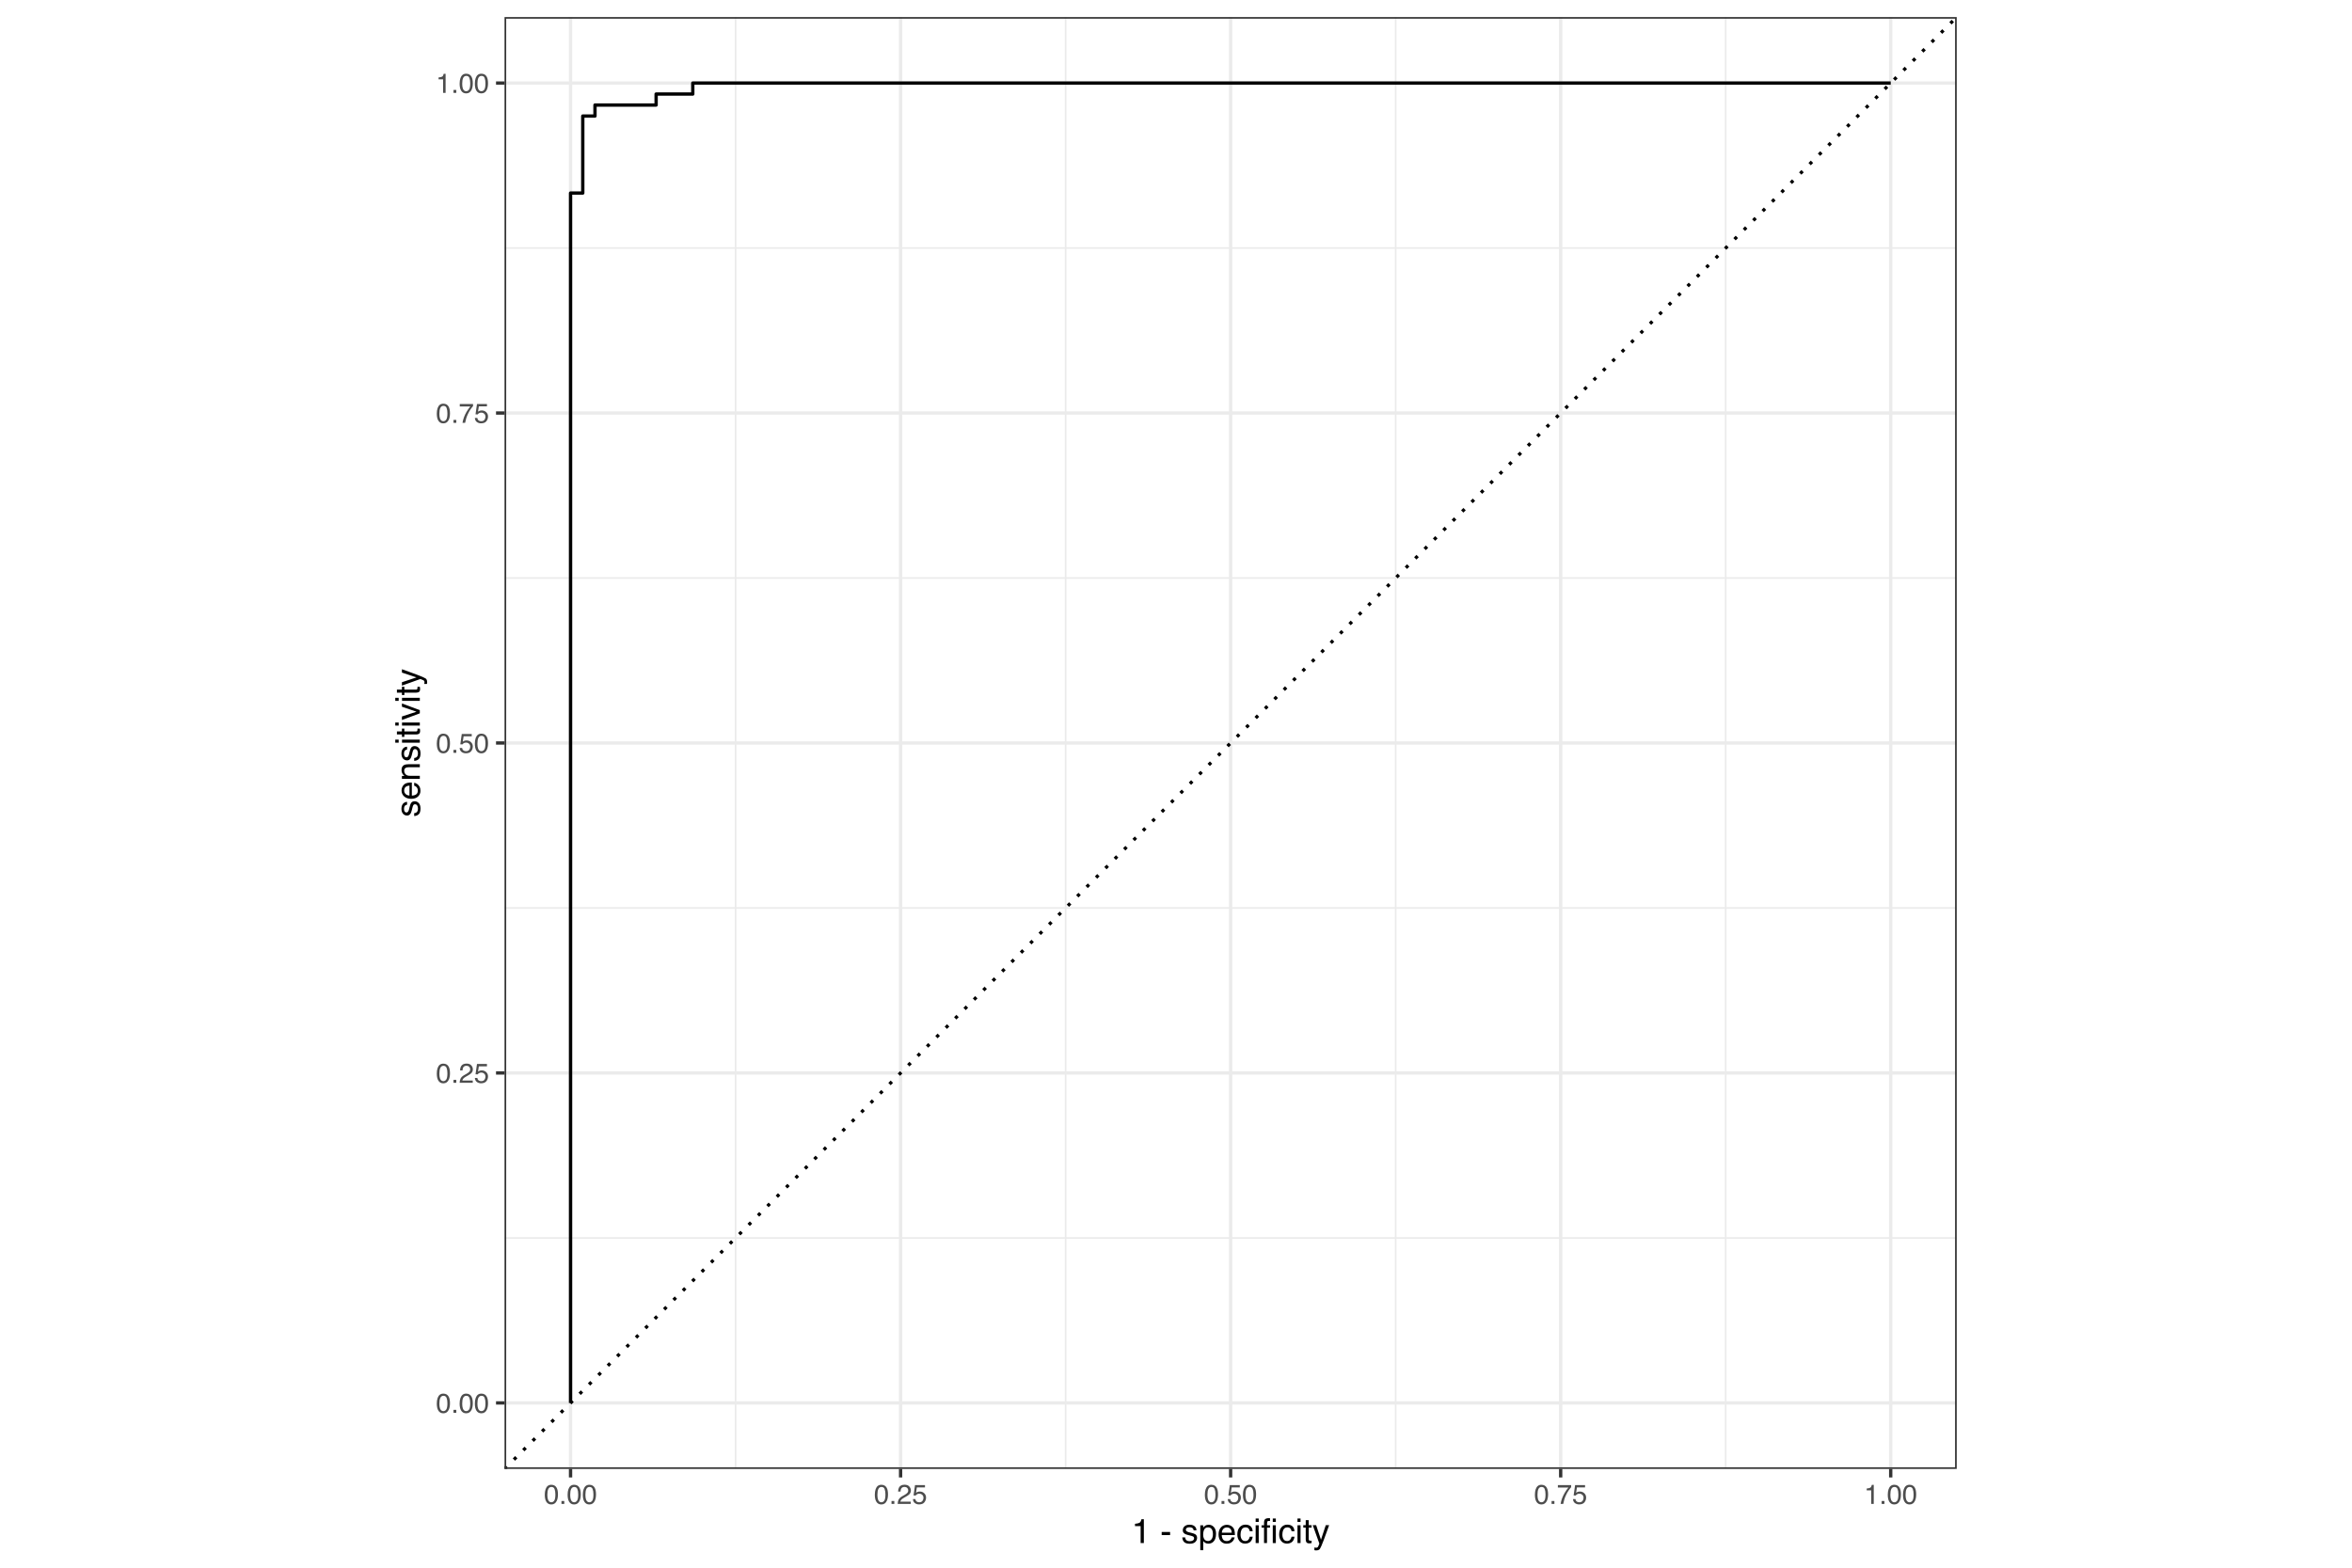
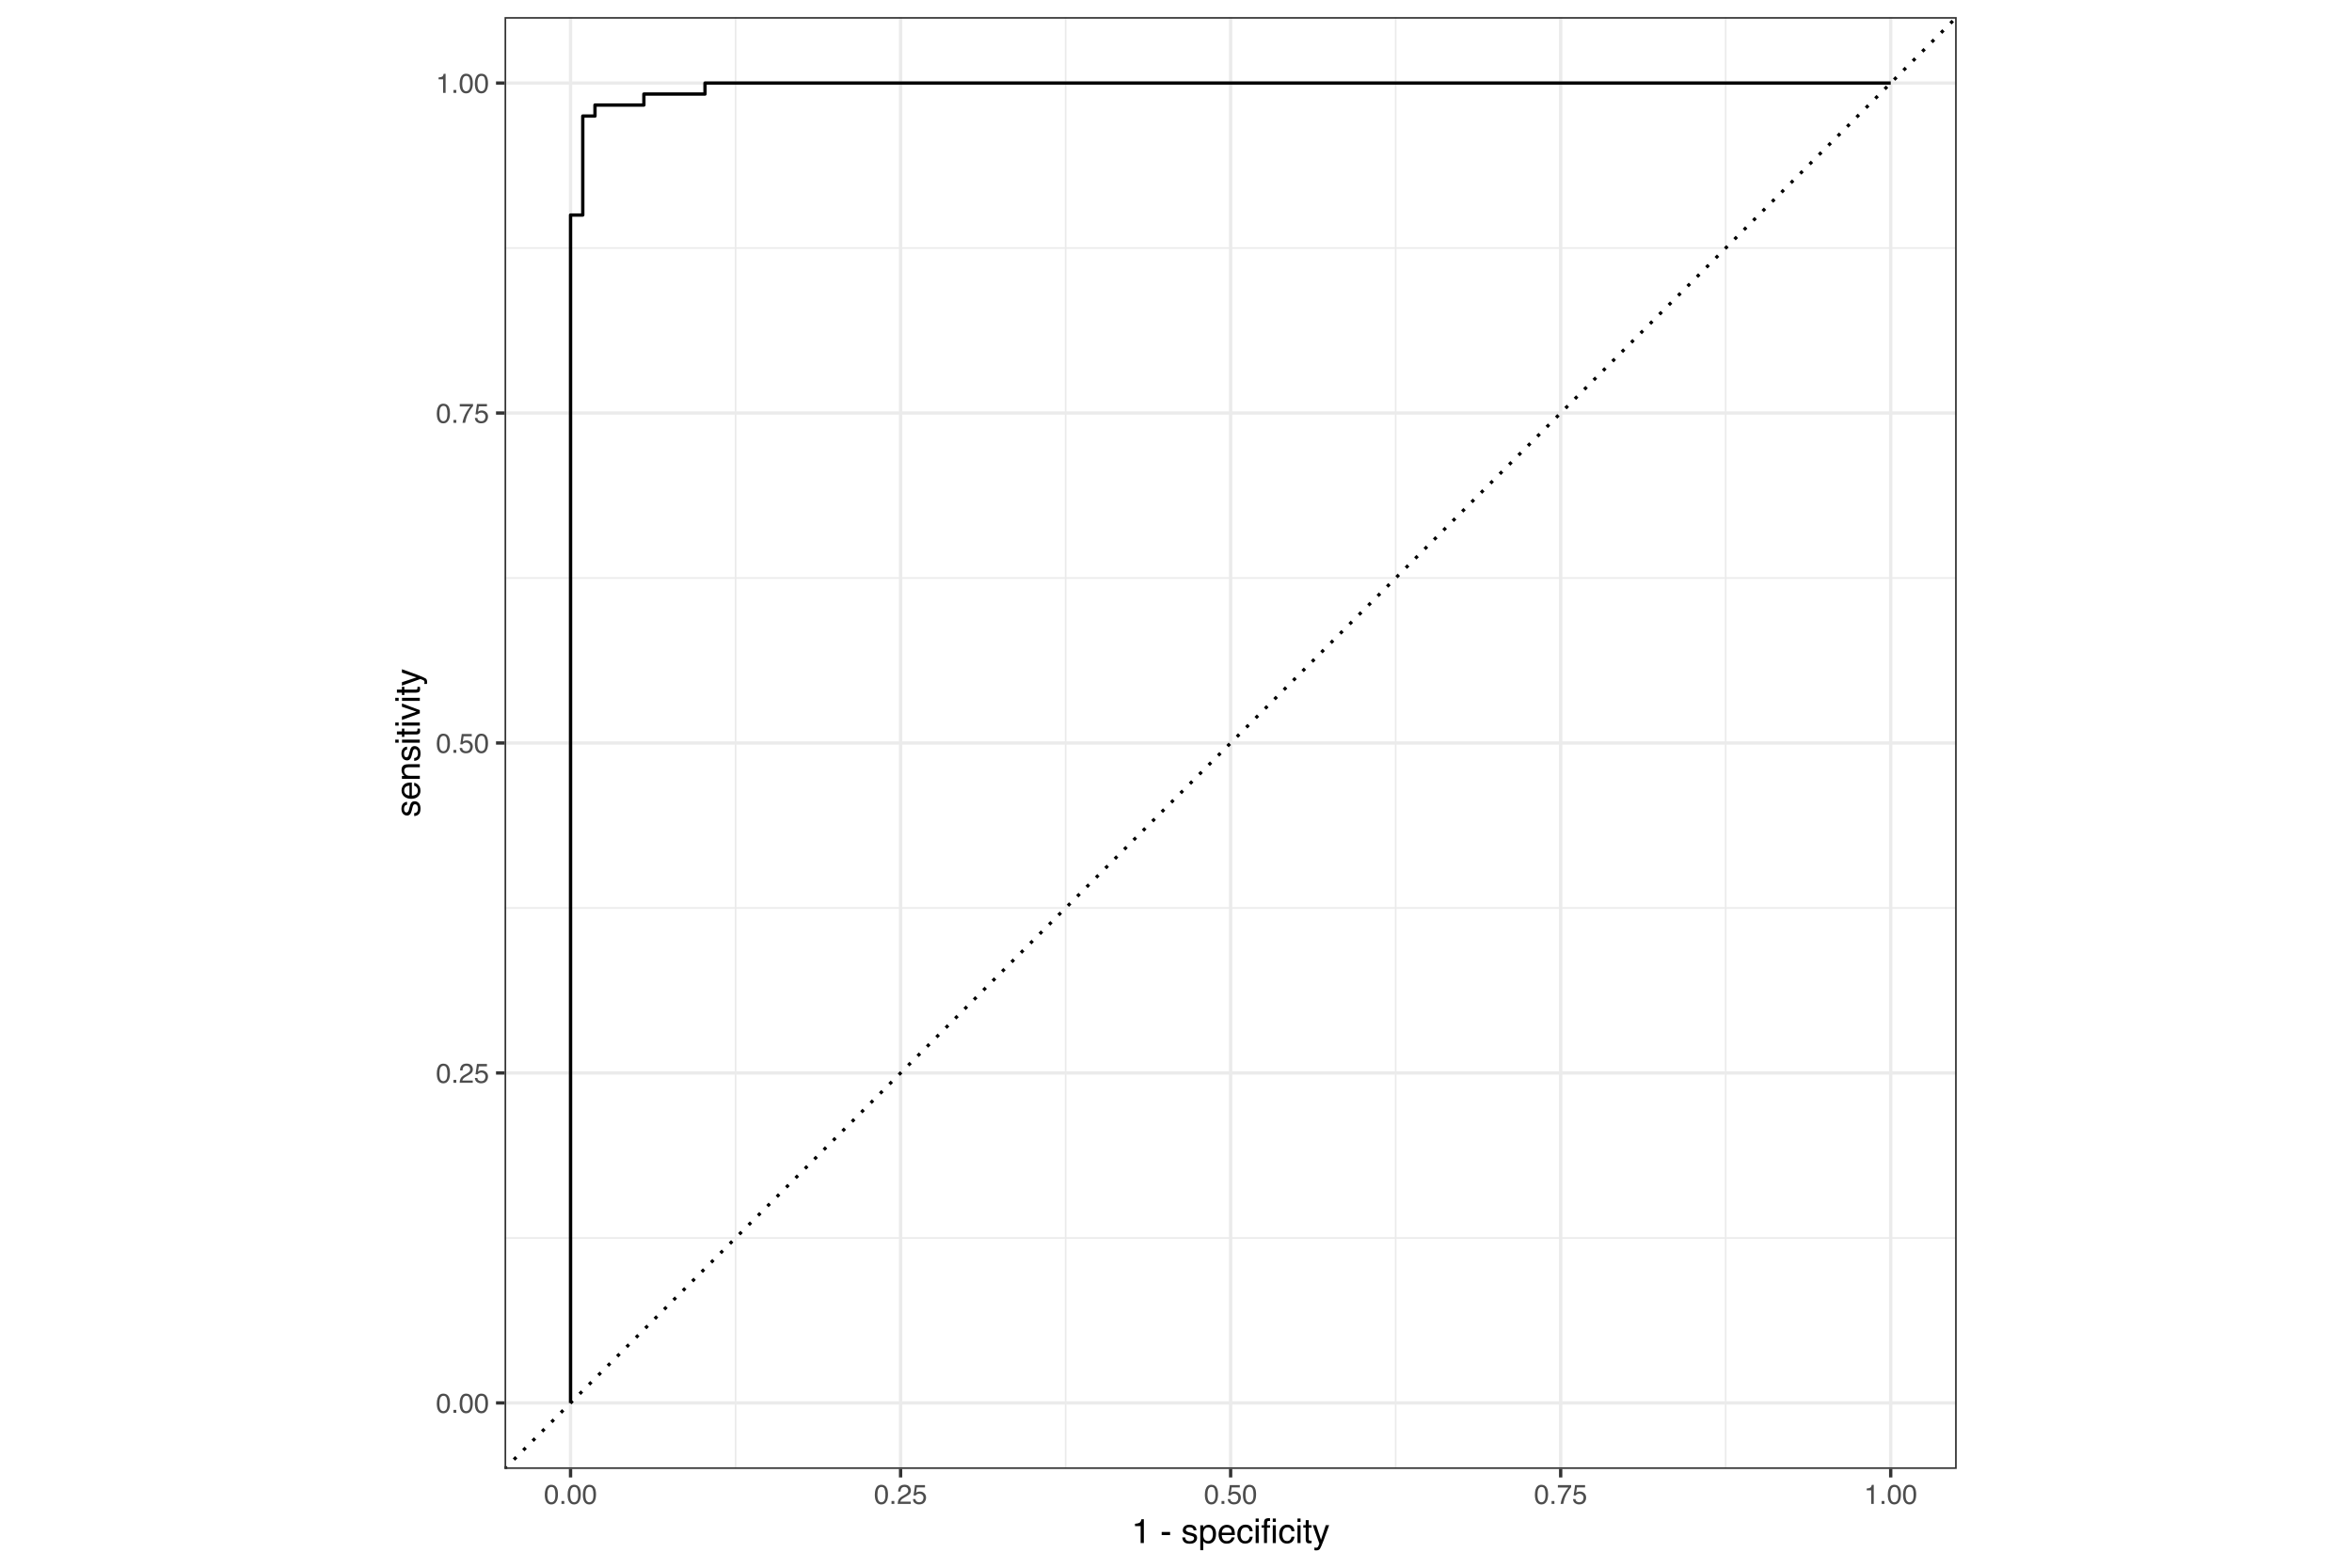
<svg xmlns="http://www.w3.org/2000/svg" xmlns:xlink="http://www.w3.org/1999/xlink" width="756pt" height="504pt" viewBox="0 0 756 504" version="1.1">
  <defs>
    <g>
      <symbol overflow="visible" id="glyph0-0">
        <path style="stroke:none;" d="M 0.281 0 L 0.281 -6.312 L 5.297 -6.312 L 5.297 0 Z M 4.5 -0.797 L 4.5 -5.516 L 1.078 -5.516 L 1.078 -0.797 Z M 4.5 -0.797 " />
      </symbol>
      <symbol overflow="visible" id="glyph0-1">
        <path style="stroke:none;" d="M 2.375 -6.156 C 3.176 -6.156 3.754 -5.828 4.109 -5.172 C 4.379 -4.66 4.516 -3.961 4.516 -3.078 C 4.516 -2.242 4.391 -1.555 4.141 -1.016 C 3.785 -0.223 3.195 0.172 2.375 0.172 C 1.633 0.172 1.082 -0.148 0.719 -0.797 C 0.426 -1.328 0.281 -2.047 0.281 -2.953 C 0.281 -3.648 0.367 -4.25 0.547 -4.75 C 0.879 -5.688 1.488 -6.156 2.375 -6.156 Z M 2.375 -0.531 C 2.77 -0.531 3.086 -0.707 3.328 -1.062 C 3.566 -1.426 3.688 -2.086 3.688 -3.047 C 3.688 -3.754 3.598 -4.332 3.422 -4.781 C 3.254 -5.227 2.922 -5.453 2.422 -5.453 C 1.973 -5.453 1.641 -5.238 1.422 -4.812 C 1.211 -4.383 1.109 -3.754 1.109 -2.922 C 1.109 -2.297 1.176 -1.789 1.312 -1.406 C 1.52 -0.82 1.875 -0.531 2.375 -0.531 Z M 2.375 -0.531 " />
      </symbol>
      <symbol overflow="visible" id="glyph0-2">
        <path style="stroke:none;" d="M 0.75 -0.938 L 1.656 -0.938 L 1.656 0 L 0.75 0 Z M 0.75 -0.938 " />
      </symbol>
      <symbol overflow="visible" id="glyph0-3">
        <path style="stroke:none;" d="M 0.281 0 C 0.301 -0.531 0.406 -0.988 0.594 -1.375 C 0.789 -1.77 1.164 -2.129 1.719 -2.453 L 2.547 -2.922 C 2.91 -3.141 3.164 -3.328 3.312 -3.484 C 3.551 -3.711 3.672 -3.984 3.672 -4.297 C 3.672 -4.648 3.562 -4.93 3.344 -5.141 C 3.133 -5.359 2.848 -5.469 2.484 -5.469 C 1.961 -5.469 1.598 -5.266 1.391 -4.859 C 1.285 -4.648 1.227 -4.352 1.219 -3.969 L 0.422 -3.969 C 0.43 -4.5 0.531 -4.938 0.719 -5.281 C 1.051 -5.875 1.645 -6.172 2.5 -6.172 C 3.195 -6.172 3.707 -5.977 4.031 -5.594 C 4.363 -5.219 4.531 -4.797 4.531 -4.328 C 4.531 -3.836 4.352 -3.414 4 -3.062 C 3.801 -2.863 3.441 -2.617 2.922 -2.328 L 2.344 -2 C 2.062 -1.844 1.836 -1.695 1.672 -1.562 C 1.391 -1.312 1.211 -1.035 1.141 -0.734 L 4.5 -0.734 L 4.5 0 Z M 0.281 0 " />
      </symbol>
      <symbol overflow="visible" id="glyph0-4">
        <path style="stroke:none;" d="M 1.094 -1.562 C 1.133 -1.125 1.336 -0.82 1.703 -0.656 C 1.879 -0.57 2.094 -0.531 2.344 -0.531 C 2.801 -0.531 3.141 -0.676 3.359 -0.969 C 3.578 -1.258 3.688 -1.582 3.688 -1.938 C 3.688 -2.363 3.555 -2.691 3.297 -2.922 C 3.035 -3.16 2.719 -3.281 2.344 -3.281 C 2.082 -3.281 1.852 -3.227 1.656 -3.125 C 1.469 -3.02 1.305 -2.879 1.172 -2.703 L 0.5 -2.734 L 0.969 -6.047 L 4.172 -6.047 L 4.172 -5.297 L 1.562 -5.297 L 1.297 -3.594 C 1.43 -3.695 1.566 -3.773 1.703 -3.828 C 1.93 -3.93 2.195 -3.984 2.5 -3.984 C 3.062 -3.984 3.535 -3.801 3.922 -3.438 C 4.316 -3.07 4.516 -2.609 4.516 -2.047 C 4.516 -1.461 4.332 -0.945 3.969 -0.5 C 3.613 -0.062 3.047 0.156 2.266 0.156 C 1.754 0.156 1.305 0.016 0.922 -0.266 C 0.547 -0.547 0.332 -0.977 0.281 -1.562 Z M 1.094 -1.562 " />
      </symbol>
      <symbol overflow="visible" id="glyph0-5">
        <path style="stroke:none;" d="M 4.594 -6.047 L 4.594 -5.375 C 4.395 -5.176 4.129 -4.836 3.797 -4.359 C 3.473 -3.891 3.188 -3.379 2.938 -2.828 C 2.688 -2.297 2.5 -1.812 2.375 -1.375 C 2.289 -1.082 2.18 -0.625 2.047 0 L 1.203 0 C 1.391 -1.176 1.816 -2.344 2.484 -3.5 C 2.879 -4.188 3.289 -4.773 3.719 -5.266 L 0.328 -5.266 L 0.328 -6.047 Z M 4.594 -6.047 " />
      </symbol>
      <symbol overflow="visible" id="glyph0-6">
        <path style="stroke:none;" d="M 0.844 -4.359 L 0.844 -4.953 C 1.395 -5.004 1.781 -5.094 2 -5.219 C 2.227 -5.344 2.395 -5.645 2.5 -6.125 L 3.109 -6.125 L 3.109 0 L 2.297 0 L 2.297 -4.359 Z M 0.844 -4.359 " />
      </symbol>
      <symbol overflow="visible" id="glyph1-0">
        <path style="stroke:none;" d="M 0.359 0 L 0.359 -7.891 L 6.625 -7.891 L 6.625 0 Z M 5.625 -0.984 L 5.625 -6.906 L 1.344 -6.906 L 1.344 -0.984 Z M 5.625 -0.984 " />
      </symbol>
      <symbol overflow="visible" id="glyph1-1">
        <path style="stroke:none;" d="M 1.047 -5.453 L 1.047 -6.188 C 1.742 -6.258 2.227 -6.375 2.5 -6.531 C 2.781 -6.688 2.988 -7.062 3.125 -7.656 L 3.891 -7.656 L 3.891 0 L 2.859 0 L 2.859 -5.453 Z M 1.047 -5.453 " />
      </symbol>
      <symbol overflow="visible" id="glyph1-2">
        <path style="stroke:none;" d="" />
      </symbol>
      <symbol overflow="visible" id="glyph1-3">
        <path style="stroke:none;" d="M 0.453 -3.562 L 3.156 -3.562 L 3.156 -2.562 L 0.453 -2.562 Z M 0.453 -3.562 " />
      </symbol>
      <symbol overflow="visible" id="glyph1-4">
        <path style="stroke:none;" d="M 1.281 -1.812 C 1.312 -1.488 1.395 -1.238 1.531 -1.062 C 1.77 -0.75 2.191 -0.594 2.797 -0.594 C 3.148 -0.594 3.461 -0.672 3.734 -0.828 C 4.004 -0.984 4.141 -1.223 4.141 -1.547 C 4.141 -1.797 4.031 -1.984 3.812 -2.109 C 3.676 -2.191 3.398 -2.285 2.984 -2.391 L 2.219 -2.578 C 1.727 -2.703 1.367 -2.836 1.141 -2.984 C 0.723 -3.254 0.516 -3.617 0.516 -4.078 C 0.516 -4.617 0.707 -5.055 1.094 -5.391 C 1.488 -5.734 2.02 -5.906 2.688 -5.906 C 3.551 -5.906 4.176 -5.648 4.562 -5.141 C 4.801 -4.816 4.914 -4.469 4.906 -4.094 L 4 -4.094 C 3.977 -4.312 3.898 -4.508 3.766 -4.688 C 3.547 -4.945 3.16 -5.078 2.609 -5.078 C 2.242 -5.078 1.969 -5.004 1.781 -4.859 C 1.594 -4.723 1.5 -4.539 1.5 -4.312 C 1.5 -4.062 1.625 -3.863 1.875 -3.719 C 2.008 -3.625 2.219 -3.539 2.5 -3.469 L 3.141 -3.312 C 3.836 -3.145 4.301 -2.984 4.531 -2.828 C 4.914 -2.578 5.109 -2.191 5.109 -1.672 C 5.109 -1.148 4.91 -0.703 4.516 -0.328 C 4.129 0.035 3.539 0.219 2.75 0.219 C 1.895 0.219 1.285 0.023 0.922 -0.359 C 0.566 -0.754 0.379 -1.238 0.359 -1.812 Z M 2.719 -5.891 Z M 2.719 -5.891 " />
      </symbol>
      <symbol overflow="visible" id="glyph1-5">
        <path style="stroke:none;" d="M 3.141 -0.656 C 3.586 -0.656 3.957 -0.844 4.25 -1.219 C 4.551 -1.594 4.703 -2.156 4.703 -2.906 C 4.703 -3.363 4.641 -3.758 4.516 -4.094 C 4.266 -4.727 3.805 -5.047 3.141 -5.047 C 2.461 -5.047 2.004 -4.711 1.766 -4.047 C 1.629 -3.68 1.562 -3.223 1.562 -2.672 C 1.562 -2.234 1.629 -1.859 1.766 -1.547 C 2.016 -0.953 2.473 -0.656 3.141 -0.656 Z M 0.641 -5.719 L 1.578 -5.719 L 1.578 -4.969 C 1.766 -5.227 1.973 -5.426 2.203 -5.562 C 2.535 -5.781 2.922 -5.891 3.359 -5.891 C 4.004 -5.891 4.555 -5.641 5.016 -5.141 C 5.473 -4.641 5.703 -3.926 5.703 -3 C 5.703 -1.75 5.375 -0.852 4.719 -0.312 C 4.301 0.02 3.816 0.188 3.266 0.188 C 2.828 0.188 2.461 0.094 2.172 -0.094 C 2.004 -0.195 1.812 -0.379 1.594 -0.641 L 1.594 2.297 L 0.641 2.297 Z M 0.641 -5.719 " />
      </symbol>
      <symbol overflow="visible" id="glyph1-6">
        <path style="stroke:none;" d="M 3.109 -5.875 C 3.516 -5.875 3.906 -5.781 4.281 -5.594 C 4.664 -5.406 4.961 -5.156 5.172 -4.844 C 5.359 -4.562 5.484 -4.223 5.547 -3.828 C 5.609 -3.566 5.641 -3.145 5.641 -2.562 L 1.422 -2.562 C 1.441 -1.977 1.578 -1.508 1.828 -1.156 C 2.086 -0.812 2.488 -0.641 3.031 -0.641 C 3.539 -0.641 3.945 -0.805 4.25 -1.141 C 4.414 -1.328 4.535 -1.551 4.609 -1.812 L 5.562 -1.812 C 5.531 -1.594 5.441 -1.352 5.297 -1.094 C 5.16 -0.832 5.004 -0.625 4.828 -0.469 C 4.535 -0.176 4.176 0.02 3.75 0.125 C 3.508 0.176 3.242 0.203 2.953 0.203 C 2.234 0.203 1.625 -0.055 1.125 -0.578 C 0.633 -1.098 0.391 -1.828 0.391 -2.766 C 0.391 -3.691 0.641 -4.441 1.141 -5.016 C 1.641 -5.586 2.297 -5.875 3.109 -5.875 Z M 4.641 -3.328 C 4.609 -3.754 4.52 -4.094 4.375 -4.344 C 4.102 -4.801 3.66 -5.031 3.047 -5.031 C 2.598 -5.031 2.223 -4.867 1.922 -4.547 C 1.629 -4.234 1.473 -3.828 1.453 -3.328 Z M 3.016 -5.891 Z M 3.016 -5.891 " />
      </symbol>
      <symbol overflow="visible" id="glyph1-7">
        <path style="stroke:none;" d="M 2.922 -5.922 C 3.578 -5.922 4.109 -5.758 4.516 -5.438 C 4.922 -5.125 5.164 -4.582 5.25 -3.812 L 4.297 -3.812 C 4.242 -4.164 4.113 -4.457 3.906 -4.688 C 3.707 -4.926 3.379 -5.047 2.922 -5.047 C 2.305 -5.047 1.867 -4.75 1.609 -4.156 C 1.43 -3.758 1.344 -3.273 1.344 -2.703 C 1.344 -2.129 1.461 -1.645 1.703 -1.25 C 1.953 -0.852 2.336 -0.656 2.859 -0.656 C 3.266 -0.656 3.582 -0.773 3.812 -1.016 C 4.051 -1.266 4.211 -1.602 4.297 -2.031 L 5.25 -2.031 C 5.133 -1.27 4.863 -0.711 4.438 -0.359 C 4.008 -0.004 3.457 0.172 2.781 0.172 C 2.031 0.172 1.43 -0.102 0.984 -0.656 C 0.535 -1.207 0.312 -1.895 0.312 -2.719 C 0.312 -3.727 0.555 -4.516 1.047 -5.078 C 1.535 -5.641 2.16 -5.922 2.922 -5.922 Z M 2.781 -5.891 Z M 2.781 -5.891 " />
      </symbol>
      <symbol overflow="visible" id="glyph1-8">
        <path style="stroke:none;" d="M 0.703 -5.719 L 1.688 -5.719 L 1.688 0 L 0.703 0 Z M 0.703 -7.891 L 1.688 -7.891 L 1.688 -6.797 L 0.703 -6.797 Z M 0.703 -7.891 " />
      </symbol>
      <symbol overflow="visible" id="glyph1-9">
        <path style="stroke:none;" d="M 0.953 -6.625 C 0.961 -7.031 1.031 -7.328 1.156 -7.516 C 1.383 -7.836 1.82 -8 2.469 -8 C 2.531 -8 2.594 -8 2.656 -8 C 2.719 -8 2.789 -7.992 2.875 -7.984 L 2.875 -7.094 C 2.77 -7.102 2.695 -7.109 2.656 -7.109 C 2.613 -7.109 2.57 -7.109 2.531 -7.109 C 2.238 -7.109 2.062 -7.031 2 -6.875 C 1.945 -6.727 1.922 -6.344 1.922 -5.719 L 2.875 -5.719 L 2.875 -4.969 L 1.906 -4.969 L 1.906 0 L 0.953 0 L 0.953 -4.969 L 0.156 -4.969 L 0.156 -5.719 L 0.953 -5.719 Z M 0.953 -6.625 " />
      </symbol>
      <symbol overflow="visible" id="glyph1-10">
        <path style="stroke:none;" d="M 0.906 -7.359 L 1.875 -7.359 L 1.875 -5.75 L 2.797 -5.75 L 2.797 -4.969 L 1.875 -4.969 L 1.875 -1.203 C 1.875 -1.004 1.941 -0.875 2.078 -0.812 C 2.16 -0.77 2.285 -0.75 2.453 -0.75 C 2.504 -0.75 2.555 -0.75 2.609 -0.75 C 2.66 -0.75 2.723 -0.754 2.797 -0.766 L 2.797 0 C 2.68 0.031 2.562 0.051 2.438 0.062 C 2.32 0.082 2.195 0.094 2.062 0.094 C 1.613 0.094 1.305 -0.02 1.141 -0.25 C 0.984 -0.488 0.906 -0.789 0.906 -1.156 L 0.906 -4.969 L 0.125 -4.969 L 0.125 -5.75 L 0.906 -5.75 Z M 0.906 -7.359 " />
      </symbol>
      <symbol overflow="visible" id="glyph1-11">
        <path style="stroke:none;" d="M 4.297 -5.75 L 5.375 -5.75 C 5.238 -5.383 4.938 -4.547 4.469 -3.234 C 4.113 -2.242 3.816 -1.438 3.578 -0.812 C 3.023 0.656 2.633 1.551 2.406 1.875 C 2.176 2.195 1.781 2.359 1.219 2.359 C 1.082 2.359 0.977 2.352 0.906 2.344 C 0.832 2.332 0.742 2.312 0.641 2.281 L 0.641 1.406 C 0.805 1.445 0.926 1.473 1 1.484 C 1.07 1.492 1.141 1.5 1.203 1.5 C 1.379 1.5 1.508 1.469 1.594 1.406 C 1.676 1.352 1.75 1.285 1.812 1.203 C 1.82 1.172 1.883 1.02 2 0.75 C 2.113 0.488 2.191 0.297 2.234 0.172 L 0.109 -5.75 L 1.203 -5.75 L 2.75 -1.062 Z M 2.75 -5.891 Z M 2.75 -5.891 " />
      </symbol>
      <symbol overflow="visible" id="glyph2-0">
        <path style="stroke:none;" d="M 0 -0.359 L -7.891 -0.359 L -7.891 -6.625 L 0 -6.625 Z M -0.984 -5.625 L -6.906 -5.625 L -6.906 -1.344 L -0.984 -1.344 Z M -0.984 -5.625 " />
      </symbol>
      <symbol overflow="visible" id="glyph2-1">
        <path style="stroke:none;" d="M -1.812 -1.281 C -1.488 -1.312 -1.238 -1.395 -1.062 -1.531 C -0.75 -1.77 -0.594 -2.191 -0.594 -2.797 C -0.594 -3.148 -0.672 -3.461 -0.828 -3.734 C -0.984 -4.004 -1.223 -4.141 -1.547 -4.141 C -1.797 -4.141 -1.984 -4.031 -2.109 -3.812 C -2.191 -3.676 -2.285 -3.398 -2.391 -2.984 L -2.578 -2.219 C -2.703 -1.727 -2.836 -1.367 -2.984 -1.141 C -3.254 -0.723 -3.617 -0.516 -4.078 -0.516 C -4.617 -0.516 -5.055 -0.707 -5.391 -1.094 C -5.734 -1.488 -5.906 -2.02 -5.906 -2.688 C -5.906 -3.551 -5.648 -4.176 -5.141 -4.562 C -4.816 -4.801 -4.469 -4.914 -4.094 -4.906 L -4.094 -4 C -4.312 -3.977 -4.508 -3.898 -4.688 -3.766 C -4.945 -3.547 -5.078 -3.16 -5.078 -2.609 C -5.078 -2.242 -5.004 -1.969 -4.859 -1.781 C -4.723 -1.594 -4.539 -1.5 -4.312 -1.5 C -4.062 -1.5 -3.863 -1.625 -3.719 -1.875 C -3.625 -2.008 -3.539 -2.219 -3.469 -2.5 L -3.312 -3.141 C -3.145 -3.836 -2.984 -4.301 -2.828 -4.531 C -2.578 -4.914 -2.191 -5.109 -1.672 -5.109 C -1.148 -5.109 -0.703 -4.91 -0.328 -4.516 C 0.035 -4.129 0.219 -3.539 0.219 -2.75 C 0.219 -1.895 0.023 -1.285 -0.359 -0.922 C -0.754 -0.566 -1.238 -0.379 -1.812 -0.359 Z M -5.891 -2.719 Z M -5.891 -2.719 " />
      </symbol>
      <symbol overflow="visible" id="glyph2-2">
        <path style="stroke:none;" d="M -5.875 -3.109 C -5.875 -3.516 -5.781 -3.906 -5.594 -4.281 C -5.406 -4.664 -5.156 -4.961 -4.844 -5.172 C -4.562 -5.359 -4.223 -5.484 -3.828 -5.547 C -3.566 -5.609 -3.145 -5.641 -2.562 -5.641 L -2.562 -1.422 C -1.977 -1.441 -1.508 -1.578 -1.156 -1.828 C -0.812 -2.086 -0.641 -2.488 -0.641 -3.031 C -0.641 -3.539 -0.805 -3.945 -1.141 -4.25 C -1.328 -4.414 -1.551 -4.535 -1.812 -4.609 L -1.812 -5.562 C -1.594 -5.531 -1.352 -5.441 -1.094 -5.297 C -0.832 -5.16 -0.625 -5.004 -0.469 -4.828 C -0.176 -4.535 0.02 -4.176 0.125 -3.75 C 0.176 -3.508 0.203 -3.242 0.203 -2.953 C 0.203 -2.234 -0.055 -1.625 -0.578 -1.125 C -1.098 -0.633 -1.828 -0.391 -2.766 -0.391 C -3.691 -0.391 -4.441 -0.641 -5.016 -1.141 C -5.586 -1.641 -5.875 -2.297 -5.875 -3.109 Z M -3.328 -4.641 C -3.754 -4.609 -4.094 -4.52 -4.344 -4.375 C -4.801 -4.102 -5.031 -3.66 -5.031 -3.047 C -5.031 -2.598 -4.867 -2.223 -4.547 -1.922 C -4.234 -1.629 -3.828 -1.473 -3.328 -1.453 Z M -5.891 -3.016 Z M -5.891 -3.016 " />
      </symbol>
      <symbol overflow="visible" id="glyph2-3">
        <path style="stroke:none;" d="M -5.75 -0.703 L -5.75 -1.625 L -4.938 -1.625 C -5.27 -1.895 -5.508 -2.18 -5.656 -2.484 C -5.801 -2.797 -5.875 -3.133 -5.875 -3.5 C -5.875 -4.32 -5.594 -4.875 -5.031 -5.156 C -4.719 -5.312 -4.27 -5.391 -3.688 -5.391 L 0 -5.391 L 0 -4.422 L -3.625 -4.422 C -3.977 -4.422 -4.258 -4.367 -4.469 -4.266 C -4.832 -4.086 -5.016 -3.773 -5.016 -3.328 C -5.016 -3.098 -4.988 -2.91 -4.938 -2.766 C -4.863 -2.492 -4.707 -2.258 -4.469 -2.062 C -4.281 -1.906 -4.082 -1.801 -3.875 -1.75 C -3.676 -1.695 -3.391 -1.672 -3.016 -1.672 L 0 -1.672 L 0 -0.703 Z M -5.891 -2.984 Z M -5.891 -2.984 " />
      </symbol>
      <symbol overflow="visible" id="glyph2-4">
        <path style="stroke:none;" d="M -5.719 -0.703 L -5.719 -1.688 L 0 -1.688 L 0 -0.703 Z M -7.891 -0.703 L -7.891 -1.688 L -6.797 -1.688 L -6.797 -0.703 Z M -7.891 -0.703 " />
      </symbol>
      <symbol overflow="visible" id="glyph2-5">
        <path style="stroke:none;" d="M -7.359 -0.906 L -7.359 -1.875 L -5.75 -1.875 L -5.75 -2.797 L -4.969 -2.797 L -4.969 -1.875 L -1.203 -1.875 C -1.004 -1.875 -0.875 -1.941 -0.812 -2.078 C -0.77 -2.16 -0.75 -2.285 -0.75 -2.453 C -0.75 -2.504 -0.75 -2.555 -0.75 -2.609 C -0.75 -2.66 -0.754 -2.723 -0.766 -2.797 L 0 -2.797 C 0.031 -2.68 0.051 -2.562 0.062 -2.438 C 0.082 -2.32 0.094 -2.195 0.094 -2.062 C 0.094 -1.613 -0.02 -1.305 -0.25 -1.141 C -0.488 -0.984 -0.789 -0.906 -1.156 -0.906 L -4.969 -0.906 L -4.969 -0.125 L -5.75 -0.125 L -5.75 -0.906 Z M -7.359 -0.906 " />
      </symbol>
      <symbol overflow="visible" id="glyph2-6">
        <path style="stroke:none;" d="M -5.75 -1.188 L -1.062 -2.719 L -5.75 -4.328 L -5.75 -5.375 L 0 -3.219 L 0 -2.188 L -5.75 -0.062 Z M -5.75 -1.188 " />
      </symbol>
      <symbol overflow="visible" id="glyph2-7">
        <path style="stroke:none;" d="M -5.75 -4.297 L -5.75 -5.375 C -5.383 -5.238 -4.547 -4.938 -3.234 -4.469 C -2.242 -4.113 -1.438 -3.816 -0.812 -3.578 C 0.656 -3.023 1.551 -2.633 1.875 -2.406 C 2.195 -2.176 2.359 -1.781 2.359 -1.219 C 2.359 -1.082 2.352 -0.977 2.344 -0.906 C 2.332 -0.832 2.312 -0.742 2.281 -0.641 L 1.406 -0.641 C 1.445 -0.805 1.473 -0.926 1.484 -1 C 1.492 -1.07 1.5 -1.141 1.5 -1.203 C 1.5 -1.379 1.469 -1.508 1.406 -1.594 C 1.352 -1.676 1.285 -1.75 1.203 -1.812 C 1.172 -1.82 1.02 -1.883 0.75 -2 C 0.488 -2.113 0.297 -2.191 0.172 -2.234 L -5.75 -0.109 L -5.75 -1.203 L -1.062 -2.75 Z M -5.891 -2.75 Z M -5.891 -2.75 " />
      </symbol>
    </g>
    <clipPath id="clip1">
      <path d="M 121.57 0 L 634.426 0 L 634.426 504 L 121.57 504 Z M 121.57 0 " />
    </clipPath>
    <clipPath id="clip2">
      <path d="M 162.172 5.48 L 628.949 5.48 L 628.949 472.258 L 162.172 472.258 Z M 162.172 5.48 " />
    </clipPath>
    <clipPath id="clip3">
      <path d="M 162.172 397 L 628.949 397 L 628.949 399 L 162.172 399 Z M 162.172 397 " />
    </clipPath>
    <clipPath id="clip4">
      <path d="M 162.172 291 L 628.949 291 L 628.949 293 L 162.172 293 Z M 162.172 291 " />
    </clipPath>
    <clipPath id="clip5">
      <path d="M 162.172 185 L 628.949 185 L 628.949 187 L 162.172 187 Z M 162.172 185 " />
    </clipPath>
    <clipPath id="clip6">
      <path d="M 162.172 79 L 628.949 79 L 628.949 81 L 162.172 81 Z M 162.172 79 " />
    </clipPath>
    <clipPath id="clip7">
      <path d="M 236 5.48 L 237 5.48 L 237 472.258 L 236 472.258 Z M 236 5.48 " />
    </clipPath>
    <clipPath id="clip8">
      <path d="M 342 5.48 L 343 5.48 L 343 472.258 L 342 472.258 Z M 342 5.48 " />
    </clipPath>
    <clipPath id="clip9">
      <path d="M 448 5.48 L 449 5.48 L 449 472.258 L 448 472.258 Z M 448 5.48 " />
    </clipPath>
    <clipPath id="clip10">
      <path d="M 554 5.48 L 555 5.48 L 555 472.258 L 554 472.258 Z M 554 5.48 " />
    </clipPath>
    <clipPath id="clip11">
      <path d="M 162.172 450 L 628.949 450 L 628.949 452 L 162.172 452 Z M 162.172 450 " />
    </clipPath>
    <clipPath id="clip12">
      <path d="M 162.172 344 L 628.949 344 L 628.949 346 L 162.172 346 Z M 162.172 344 " />
    </clipPath>
    <clipPath id="clip13">
      <path d="M 162.172 238 L 628.949 238 L 628.949 240 L 162.172 240 Z M 162.172 238 " />
    </clipPath>
    <clipPath id="clip14">
      <path d="M 162.172 132 L 628.949 132 L 628.949 134 L 162.172 134 Z M 162.172 132 " />
    </clipPath>
    <clipPath id="clip15">
      <path d="M 162.172 26 L 628.949 26 L 628.949 28 L 162.172 28 Z M 162.172 26 " />
    </clipPath>
    <clipPath id="clip16">
      <path d="M 182 5.48 L 184 5.48 L 184 472.258 L 182 472.258 Z M 182 5.48 " />
    </clipPath>
    <clipPath id="clip17">
      <path d="M 288 5.48 L 291 5.48 L 291 472.258 L 288 472.258 Z M 288 5.48 " />
    </clipPath>
    <clipPath id="clip18">
      <path d="M 395 5.48 L 397 5.48 L 397 472.258 L 395 472.258 Z M 395 5.48 " />
    </clipPath>
    <clipPath id="clip19">
      <path d="M 501 5.48 L 503 5.48 L 503 472.258 L 501 472.258 Z M 501 5.48 " />
    </clipPath>
    <clipPath id="clip20">
      <path d="M 607 5.48 L 609 5.48 L 609 472.258 L 607 472.258 Z M 607 5.48 " />
    </clipPath>
    <clipPath id="clip21">
      <path d="M 162.172 5.48 L 628.949 5.48 L 628.949 472.258 L 162.172 472.258 Z M 162.172 5.48 " />
    </clipPath>
  </defs>
  <g id="surface169">
    <rect x="0" y="0" width="756" height="504" style="fill:rgb(100%,100%,100%);fill-opacity:1;stroke:none;" />
    <g clip-path="url(#clip1)" clip-rule="nonzero">
      <path style="fill-rule:nonzero;fill:rgb(100%,100%,100%);fill-opacity:1;stroke-width:1.067;stroke-linecap:round;stroke-linejoin:round;stroke:rgb(100%,100%,100%);stroke-opacity:1;stroke-miterlimit:10;" d="M 121.57 504 L 634.426 504 L 634.426 0 L 121.57 0 Z M 121.57 504 " />
    </g>
    <g clip-path="url(#clip2)" clip-rule="nonzero">
      <path style=" stroke:none;fill-rule:nonzero;fill:rgb(100%,100%,100%);fill-opacity:1;" d="M 162.172 472.254 L 628.949 472.254 L 628.949 5.477 L 162.172 5.477 Z M 162.172 472.254 " />
    </g>
    <g clip-path="url(#clip3)" clip-rule="nonzero">
      <path style="fill:none;stroke-width:0.533;stroke-linecap:butt;stroke-linejoin:round;stroke:rgb(92.157%,92.157%,92.157%);stroke-opacity:1;stroke-miterlimit:10;" d="M 162.172 397.996 L 628.949 397.996 " />
    </g>
    <g clip-path="url(#clip4)" clip-rule="nonzero">
      <path style="fill:none;stroke-width:0.533;stroke-linecap:butt;stroke-linejoin:round;stroke:rgb(92.157%,92.157%,92.157%);stroke-opacity:1;stroke-miterlimit:10;" d="M 162.172 291.91 L 628.949 291.91 " />
    </g>
    <g clip-path="url(#clip5)" clip-rule="nonzero">
      <path style="fill:none;stroke-width:0.533;stroke-linecap:butt;stroke-linejoin:round;stroke:rgb(92.157%,92.157%,92.157%);stroke-opacity:1;stroke-miterlimit:10;" d="M 162.172 185.824 L 628.949 185.824 " />
    </g>
    <g clip-path="url(#clip6)" clip-rule="nonzero">
      <path style="fill:none;stroke-width:0.533;stroke-linecap:butt;stroke-linejoin:round;stroke:rgb(92.157%,92.157%,92.157%);stroke-opacity:1;stroke-miterlimit:10;" d="M 162.172 79.738 L 628.949 79.738 " />
    </g>
    <g clip-path="url(#clip7)" clip-rule="nonzero">
      <path style="fill:none;stroke-width:0.533;stroke-linecap:butt;stroke-linejoin:round;stroke:rgb(92.157%,92.157%,92.157%);stroke-opacity:1;stroke-miterlimit:10;" d="M 236.434 472.254 L 236.434 5.48 " />
    </g>
    <g clip-path="url(#clip8)" clip-rule="nonzero">
      <path style="fill:none;stroke-width:0.533;stroke-linecap:butt;stroke-linejoin:round;stroke:rgb(92.157%,92.157%,92.157%);stroke-opacity:1;stroke-miterlimit:10;" d="M 342.52 472.254 L 342.52 5.48 " />
    </g>
    <g clip-path="url(#clip9)" clip-rule="nonzero">
      <path style="fill:none;stroke-width:0.533;stroke-linecap:butt;stroke-linejoin:round;stroke:rgb(92.157%,92.157%,92.157%);stroke-opacity:1;stroke-miterlimit:10;" d="M 448.602 472.254 L 448.602 5.48 " />
    </g>
    <g clip-path="url(#clip10)" clip-rule="nonzero">
      <path style="fill:none;stroke-width:0.533;stroke-linecap:butt;stroke-linejoin:round;stroke:rgb(92.157%,92.157%,92.157%);stroke-opacity:1;stroke-miterlimit:10;" d="M 554.688 472.254 L 554.688 5.48 " />
    </g>
    <g clip-path="url(#clip11)" clip-rule="nonzero">
      <path style="fill:none;stroke-width:1.067;stroke-linecap:butt;stroke-linejoin:round;stroke:rgb(92.157%,92.157%,92.157%);stroke-opacity:1;stroke-miterlimit:10;" d="M 162.172 451.039 L 628.949 451.039 " />
    </g>
    <g clip-path="url(#clip12)" clip-rule="nonzero">
      <path style="fill:none;stroke-width:1.067;stroke-linecap:butt;stroke-linejoin:round;stroke:rgb(92.157%,92.157%,92.157%);stroke-opacity:1;stroke-miterlimit:10;" d="M 162.172 344.953 L 628.949 344.953 " />
    </g>
    <g clip-path="url(#clip13)" clip-rule="nonzero">
      <path style="fill:none;stroke-width:1.067;stroke-linecap:butt;stroke-linejoin:round;stroke:rgb(92.157%,92.157%,92.157%);stroke-opacity:1;stroke-miterlimit:10;" d="M 162.172 238.867 L 628.949 238.867 " />
    </g>
    <g clip-path="url(#clip14)" clip-rule="nonzero">
      <path style="fill:none;stroke-width:1.067;stroke-linecap:butt;stroke-linejoin:round;stroke:rgb(92.157%,92.157%,92.157%);stroke-opacity:1;stroke-miterlimit:10;" d="M 162.172 132.781 L 628.949 132.781 " />
    </g>
    <g clip-path="url(#clip15)" clip-rule="nonzero">
      <path style="fill:none;stroke-width:1.067;stroke-linecap:butt;stroke-linejoin:round;stroke:rgb(92.157%,92.157%,92.157%);stroke-opacity:1;stroke-miterlimit:10;" d="M 162.172 26.695 L 628.949 26.695 " />
    </g>
    <g clip-path="url(#clip16)" clip-rule="nonzero">
      <path style="fill:none;stroke-width:1.067;stroke-linecap:butt;stroke-linejoin:round;stroke:rgb(92.157%,92.157%,92.157%);stroke-opacity:1;stroke-miterlimit:10;" d="M 183.391 472.254 L 183.391 5.48 " />
    </g>
    <g clip-path="url(#clip17)" clip-rule="nonzero">
      <path style="fill:none;stroke-width:1.067;stroke-linecap:butt;stroke-linejoin:round;stroke:rgb(92.157%,92.157%,92.157%);stroke-opacity:1;stroke-miterlimit:10;" d="M 289.477 472.254 L 289.477 5.48 " />
    </g>
    <g clip-path="url(#clip18)" clip-rule="nonzero">
      <path style="fill:none;stroke-width:1.067;stroke-linecap:butt;stroke-linejoin:round;stroke:rgb(92.157%,92.157%,92.157%);stroke-opacity:1;stroke-miterlimit:10;" d="M 395.559 472.254 L 395.559 5.48 " />
    </g>
    <g clip-path="url(#clip19)" clip-rule="nonzero">
      <path style="fill:none;stroke-width:1.067;stroke-linecap:butt;stroke-linejoin:round;stroke:rgb(92.157%,92.157%,92.157%);stroke-opacity:1;stroke-miterlimit:10;" d="M 501.645 472.254 L 501.645 5.48 " />
    </g>
    <g clip-path="url(#clip20)" clip-rule="nonzero">
      <path style="fill:none;stroke-width:1.067;stroke-linecap:butt;stroke-linejoin:round;stroke:rgb(92.157%,92.157%,92.157%);stroke-opacity:1;stroke-miterlimit:10;" d="M 607.73 472.254 L 607.73 5.48 " />
    </g>
-     <path style="fill:none;stroke-width:1.067;stroke-linecap:butt;stroke-linejoin:round;stroke:rgb(0%,0%,0%);stroke-opacity:1;stroke-miterlimit:10;" d="M 183.391 451.039 L 183.391 62.059 L 187.32 62.059 L 187.32 37.305 L 191.246 37.305 L 191.246 33.77 L 210.895 33.77 L 210.895 30.234 L 222.68 30.234 L 222.68 26.695 L 607.73 26.695 " />
+     <path style="fill:none;stroke-width:1.067;stroke-linecap:butt;stroke-linejoin:round;stroke:rgb(0%,0%,0%);stroke-opacity:1;stroke-miterlimit:10;" d="M 183.391 451.039 L 183.391 69.129 L 187.32 69.129 L 187.32 37.305 L 191.246 37.305 L 191.246 33.77 L 206.965 33.77 L 206.965 30.234 L 226.609 30.234 L 226.609 26.695 L 607.73 26.695 " />
    <g clip-path="url(#clip21)" clip-rule="nonzero">
      <path style="fill:none;stroke-width:1.067;stroke-linecap:butt;stroke-linejoin:round;stroke:rgb(0%,0%,0%);stroke-opacity:1;stroke-dasharray:1.067,3.201;stroke-miterlimit:10;" d="M 162.172 472.254 L 628.949 5.48 " />
      <path style="fill:none;stroke-width:1.067;stroke-linecap:round;stroke-linejoin:round;stroke:rgb(20%,20%,20%);stroke-opacity:1;stroke-miterlimit:10;" d="M 162.172 472.254 L 628.949 472.254 L 628.949 5.477 L 162.172 5.477 Z M 162.172 472.254 " />
    </g>
    <g style="fill:rgb(30.196%,30.196%,30.196%);fill-opacity:1;">
      <use xlink:href="#glyph0-1" x="140.121" y="454.195" />
      <use xlink:href="#glyph0-2" x="145.014" y="454.195" />
      <use xlink:href="#glyph0-1" x="147.458" y="454.195" />
      <use xlink:href="#glyph0-1" x="152.35" y="454.195" />
    </g>
    <g style="fill:rgb(30.196%,30.196%,30.196%);fill-opacity:1;">
      <use xlink:href="#glyph0-1" x="140.121" y="348.109" />
      <use xlink:href="#glyph0-2" x="145.014" y="348.109" />
      <use xlink:href="#glyph0-3" x="147.458" y="348.109" />
      <use xlink:href="#glyph0-4" x="152.35" y="348.109" />
    </g>
    <g style="fill:rgb(30.196%,30.196%,30.196%);fill-opacity:1;">
      <use xlink:href="#glyph0-1" x="140.121" y="242.023" />
      <use xlink:href="#glyph0-2" x="145.014" y="242.023" />
      <use xlink:href="#glyph0-4" x="147.458" y="242.023" />
      <use xlink:href="#glyph0-1" x="152.35" y="242.023" />
    </g>
    <g style="fill:rgb(30.196%,30.196%,30.196%);fill-opacity:1;">
      <use xlink:href="#glyph0-1" x="140.121" y="135.938" />
      <use xlink:href="#glyph0-2" x="145.014" y="135.938" />
      <use xlink:href="#glyph0-5" x="147.458" y="135.938" />
      <use xlink:href="#glyph0-4" x="152.35" y="135.938" />
    </g>
    <g style="fill:rgb(30.196%,30.196%,30.196%);fill-opacity:1;">
      <use xlink:href="#glyph0-6" x="140.121" y="29.852" />
      <use xlink:href="#glyph0-2" x="145.014" y="29.852" />
      <use xlink:href="#glyph0-1" x="147.458" y="29.852" />
      <use xlink:href="#glyph0-1" x="152.35" y="29.852" />
    </g>
    <path style="fill:none;stroke-width:1.067;stroke-linecap:butt;stroke-linejoin:round;stroke:rgb(20%,20%,20%);stroke-opacity:1;stroke-miterlimit:10;" d="M 159.434 451.039 L 162.172 451.039 " />
    <path style="fill:none;stroke-width:1.067;stroke-linecap:butt;stroke-linejoin:round;stroke:rgb(20%,20%,20%);stroke-opacity:1;stroke-miterlimit:10;" d="M 159.434 344.953 L 162.172 344.953 " />
    <path style="fill:none;stroke-width:1.067;stroke-linecap:butt;stroke-linejoin:round;stroke:rgb(20%,20%,20%);stroke-opacity:1;stroke-miterlimit:10;" d="M 159.434 238.867 L 162.172 238.867 " />
    <path style="fill:none;stroke-width:1.067;stroke-linecap:butt;stroke-linejoin:round;stroke:rgb(20%,20%,20%);stroke-opacity:1;stroke-miterlimit:10;" d="M 159.434 132.781 L 162.172 132.781 " />
    <path style="fill:none;stroke-width:1.067;stroke-linecap:butt;stroke-linejoin:round;stroke:rgb(20%,20%,20%);stroke-opacity:1;stroke-miterlimit:10;" d="M 159.434 26.695 L 162.172 26.695 " />
    <path style="fill:none;stroke-width:1.067;stroke-linecap:butt;stroke-linejoin:round;stroke:rgb(20%,20%,20%);stroke-opacity:1;stroke-miterlimit:10;" d="M 183.391 474.996 L 183.391 472.254 " />
    <path style="fill:none;stroke-width:1.067;stroke-linecap:butt;stroke-linejoin:round;stroke:rgb(20%,20%,20%);stroke-opacity:1;stroke-miterlimit:10;" d="M 289.477 474.996 L 289.477 472.254 " />
    <path style="fill:none;stroke-width:1.067;stroke-linecap:butt;stroke-linejoin:round;stroke:rgb(20%,20%,20%);stroke-opacity:1;stroke-miterlimit:10;" d="M 395.559 474.996 L 395.559 472.254 " />
    <path style="fill:none;stroke-width:1.067;stroke-linecap:butt;stroke-linejoin:round;stroke:rgb(20%,20%,20%);stroke-opacity:1;stroke-miterlimit:10;" d="M 501.645 474.996 L 501.645 472.254 " />
    <path style="fill:none;stroke-width:1.067;stroke-linecap:butt;stroke-linejoin:round;stroke:rgb(20%,20%,20%);stroke-opacity:1;stroke-miterlimit:10;" d="M 607.73 474.996 L 607.73 472.254 " />
    <g style="fill:rgb(30.196%,30.196%,30.196%);fill-opacity:1;">
      <use xlink:href="#glyph0-1" x="174.828" y="483.5" />
      <use xlink:href="#glyph0-2" x="179.721" y="483.5" />
      <use xlink:href="#glyph0-1" x="182.165" y="483.5" />
      <use xlink:href="#glyph0-1" x="187.057" y="483.5" />
    </g>
    <g style="fill:rgb(30.196%,30.196%,30.196%);fill-opacity:1;">
      <use xlink:href="#glyph0-1" x="280.914" y="483.5" />
      <use xlink:href="#glyph0-2" x="285.806" y="483.5" />
      <use xlink:href="#glyph0-3" x="288.251" y="483.5" />
      <use xlink:href="#glyph0-4" x="293.143" y="483.5" />
    </g>
    <g style="fill:rgb(30.196%,30.196%,30.196%);fill-opacity:1;">
      <use xlink:href="#glyph0-1" x="386.996" y="483.5" />
      <use xlink:href="#glyph0-2" x="391.889" y="483.5" />
      <use xlink:href="#glyph0-4" x="394.333" y="483.5" />
      <use xlink:href="#glyph0-1" x="399.225" y="483.5" />
    </g>
    <g style="fill:rgb(30.196%,30.196%,30.196%);fill-opacity:1;">
      <use xlink:href="#glyph0-1" x="493.082" y="483.5" />
      <use xlink:href="#glyph0-2" x="497.974" y="483.5" />
      <use xlink:href="#glyph0-5" x="500.419" y="483.5" />
      <use xlink:href="#glyph0-4" x="505.311" y="483.5" />
    </g>
    <g style="fill:rgb(30.196%,30.196%,30.196%);fill-opacity:1;">
      <use xlink:href="#glyph0-6" x="599.168" y="483.5" />
      <use xlink:href="#glyph0-2" x="604.06" y="483.5" />
      <use xlink:href="#glyph0-1" x="606.504" y="483.5" />
      <use xlink:href="#glyph0-1" x="611.397" y="483.5" />
    </g>
    <g style="fill:rgb(0%,0%,0%);fill-opacity:1;">
      <use xlink:href="#glyph1-1" x="363.773" y="496.082" />
      <use xlink:href="#glyph1-2" x="369.891" y="496.082" />
      <use xlink:href="#glyph1-3" x="372.947" y="496.082" />
      <use xlink:href="#glyph1-2" x="376.61" y="496.082" />
      <use xlink:href="#glyph1-4" x="379.667" y="496.082" />
      <use xlink:href="#glyph1-5" x="385.167" y="496.082" />
      <use xlink:href="#glyph1-6" x="391.284" y="496.082" />
      <use xlink:href="#glyph1-7" x="397.402" y="496.082" />
      <use xlink:href="#glyph1-8" x="402.902" y="496.082" />
      <use xlink:href="#glyph1-9" x="405.346" y="496.082" />
      <use xlink:href="#glyph1-8" x="408.402" y="496.082" />
      <use xlink:href="#glyph1-7" x="410.846" y="496.082" />
      <use xlink:href="#glyph1-8" x="416.346" y="496.082" />
      <use xlink:href="#glyph1-10" x="418.79" y="496.082" />
      <use xlink:href="#glyph1-11" x="421.846" y="496.082" />
    </g>
    <g style="fill:rgb(0%,0%,0%);fill-opacity:1;">
      <use xlink:href="#glyph2-1" x="134.941" y="262.707" />
      <use xlink:href="#glyph2-2" x="134.941" y="257.207" />
      <use xlink:href="#glyph2-3" x="134.941" y="251.089" />
      <use xlink:href="#glyph2-1" x="134.941" y="244.972" />
      <use xlink:href="#glyph2-4" x="134.941" y="239.472" />
      <use xlink:href="#glyph2-5" x="134.941" y="237.028" />
      <use xlink:href="#glyph2-4" x="134.941" y="233.972" />
      <use xlink:href="#glyph2-6" x="134.941" y="231.528" />
      <use xlink:href="#glyph2-4" x="134.941" y="226.028" />
      <use xlink:href="#glyph2-5" x="134.941" y="223.584" />
      <use xlink:href="#glyph2-7" x="134.941" y="220.528" />
    </g>
  </g>
</svg>
